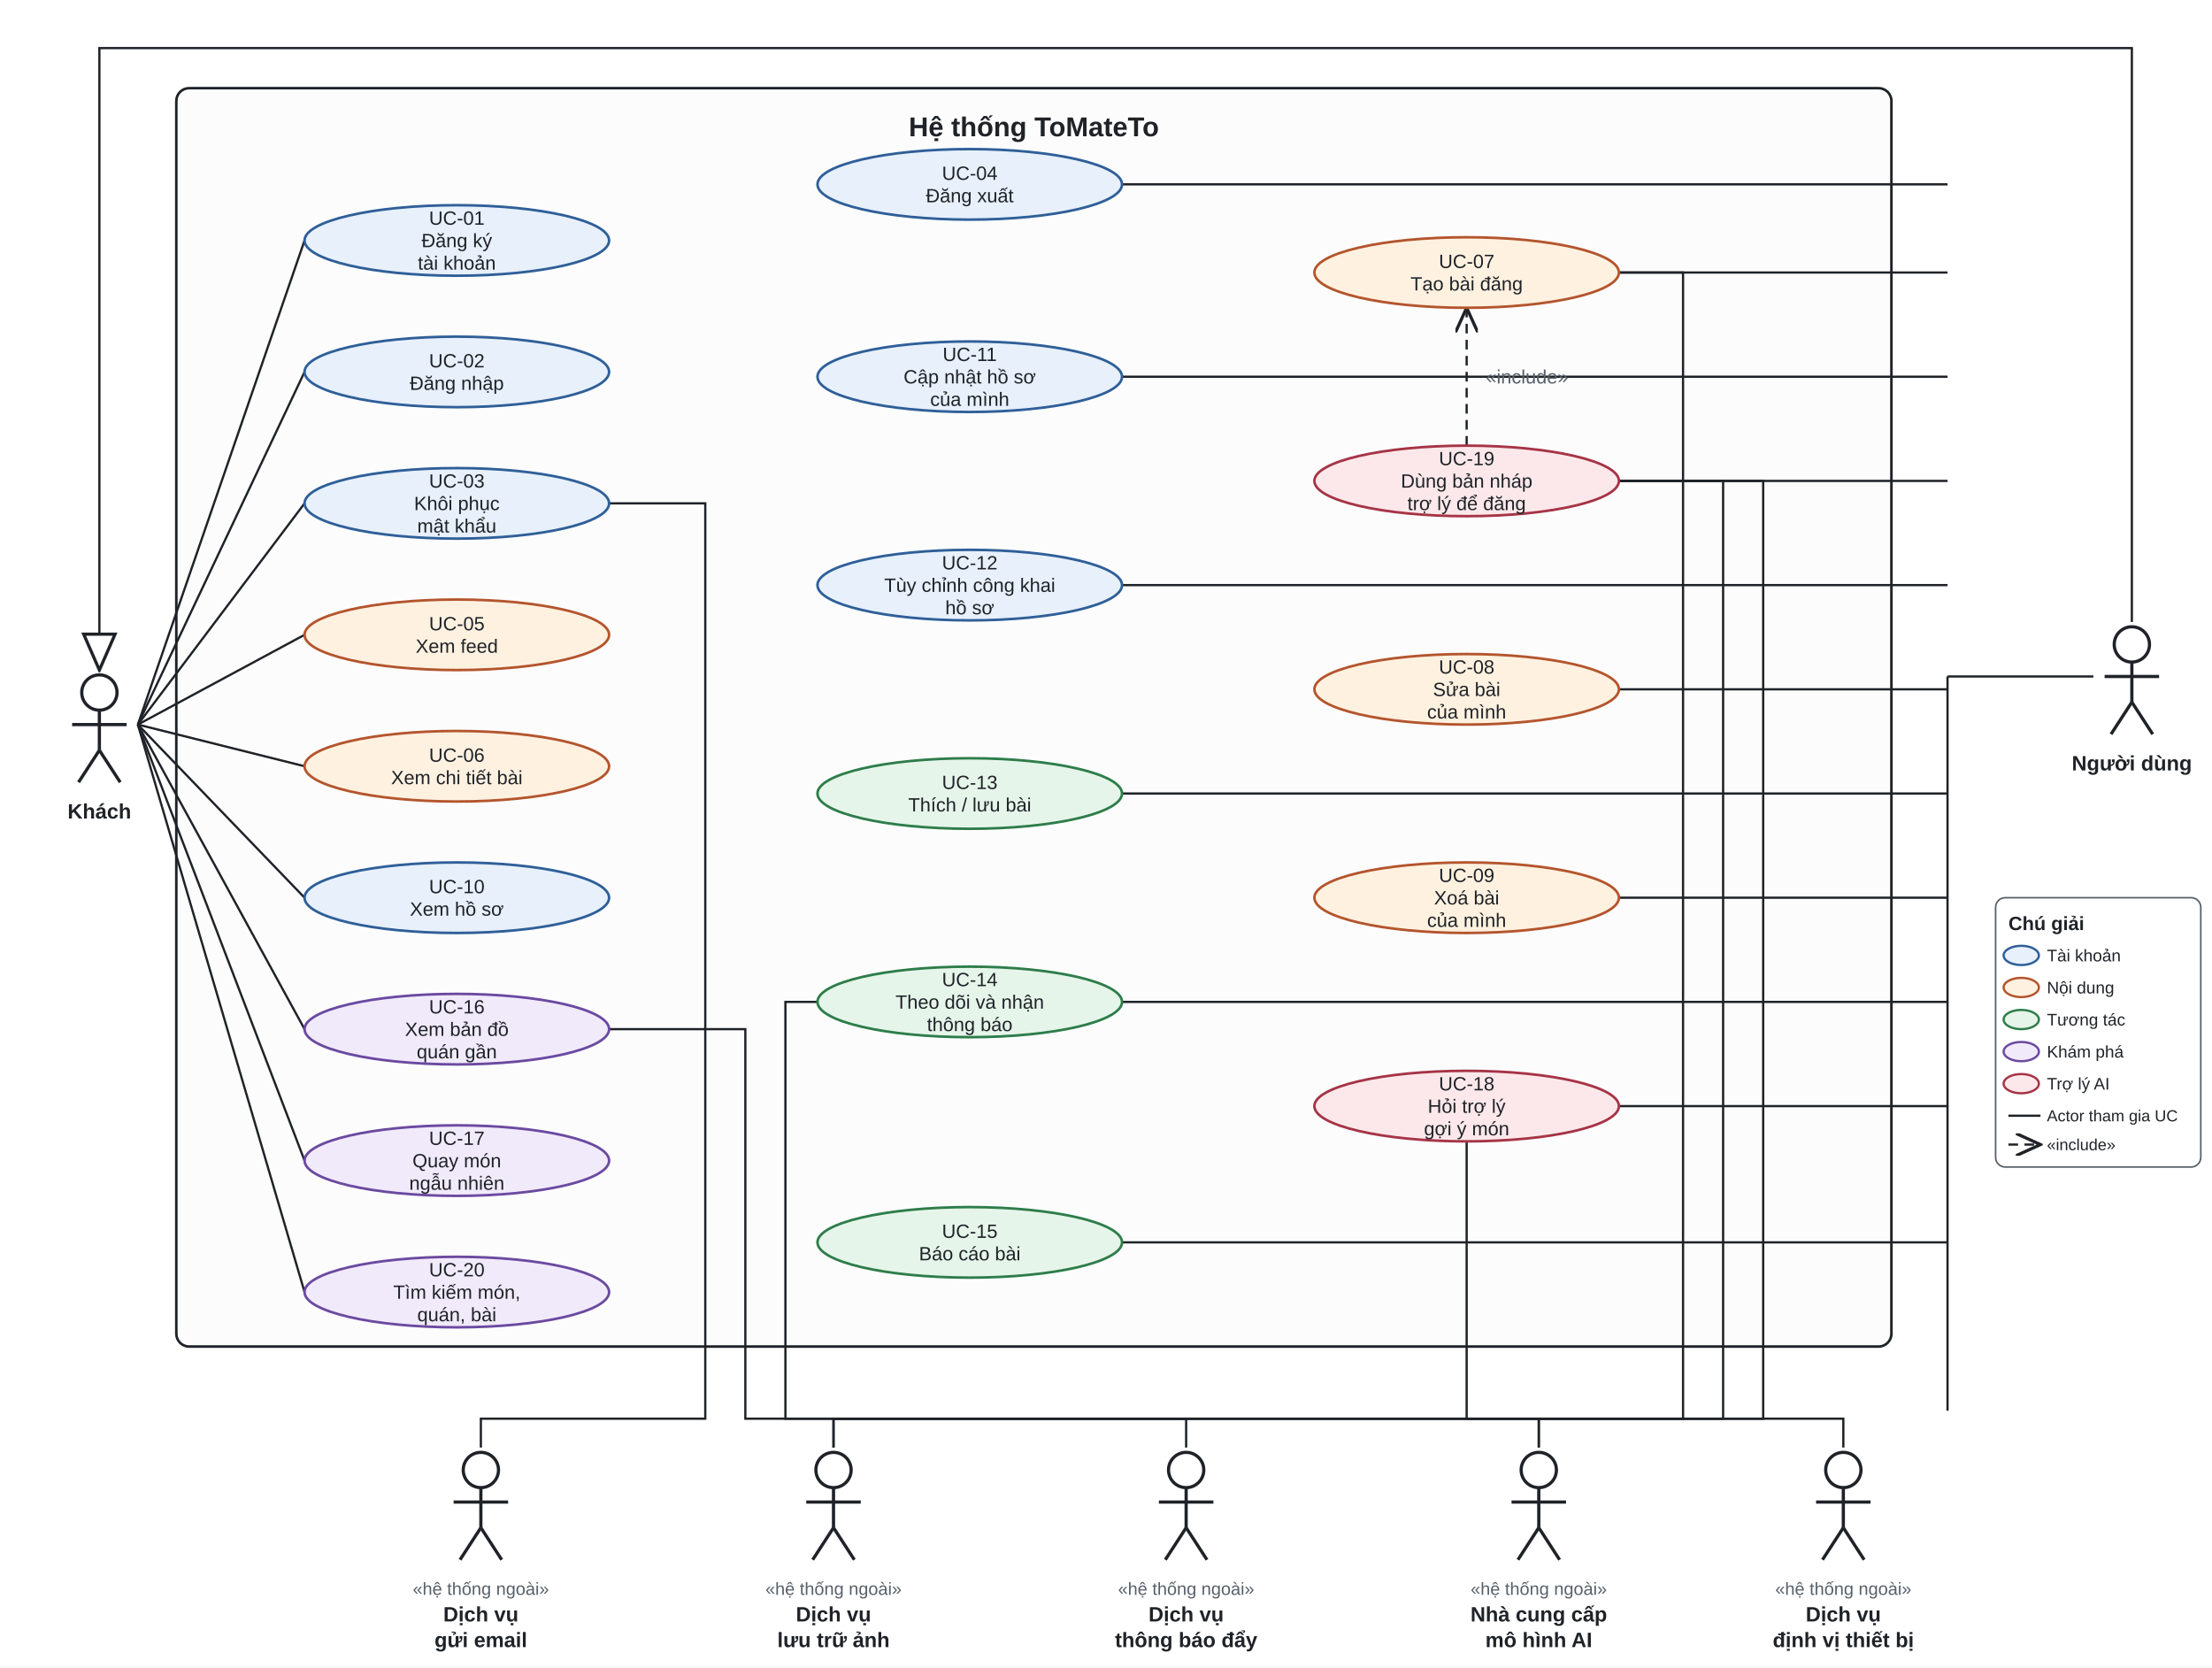
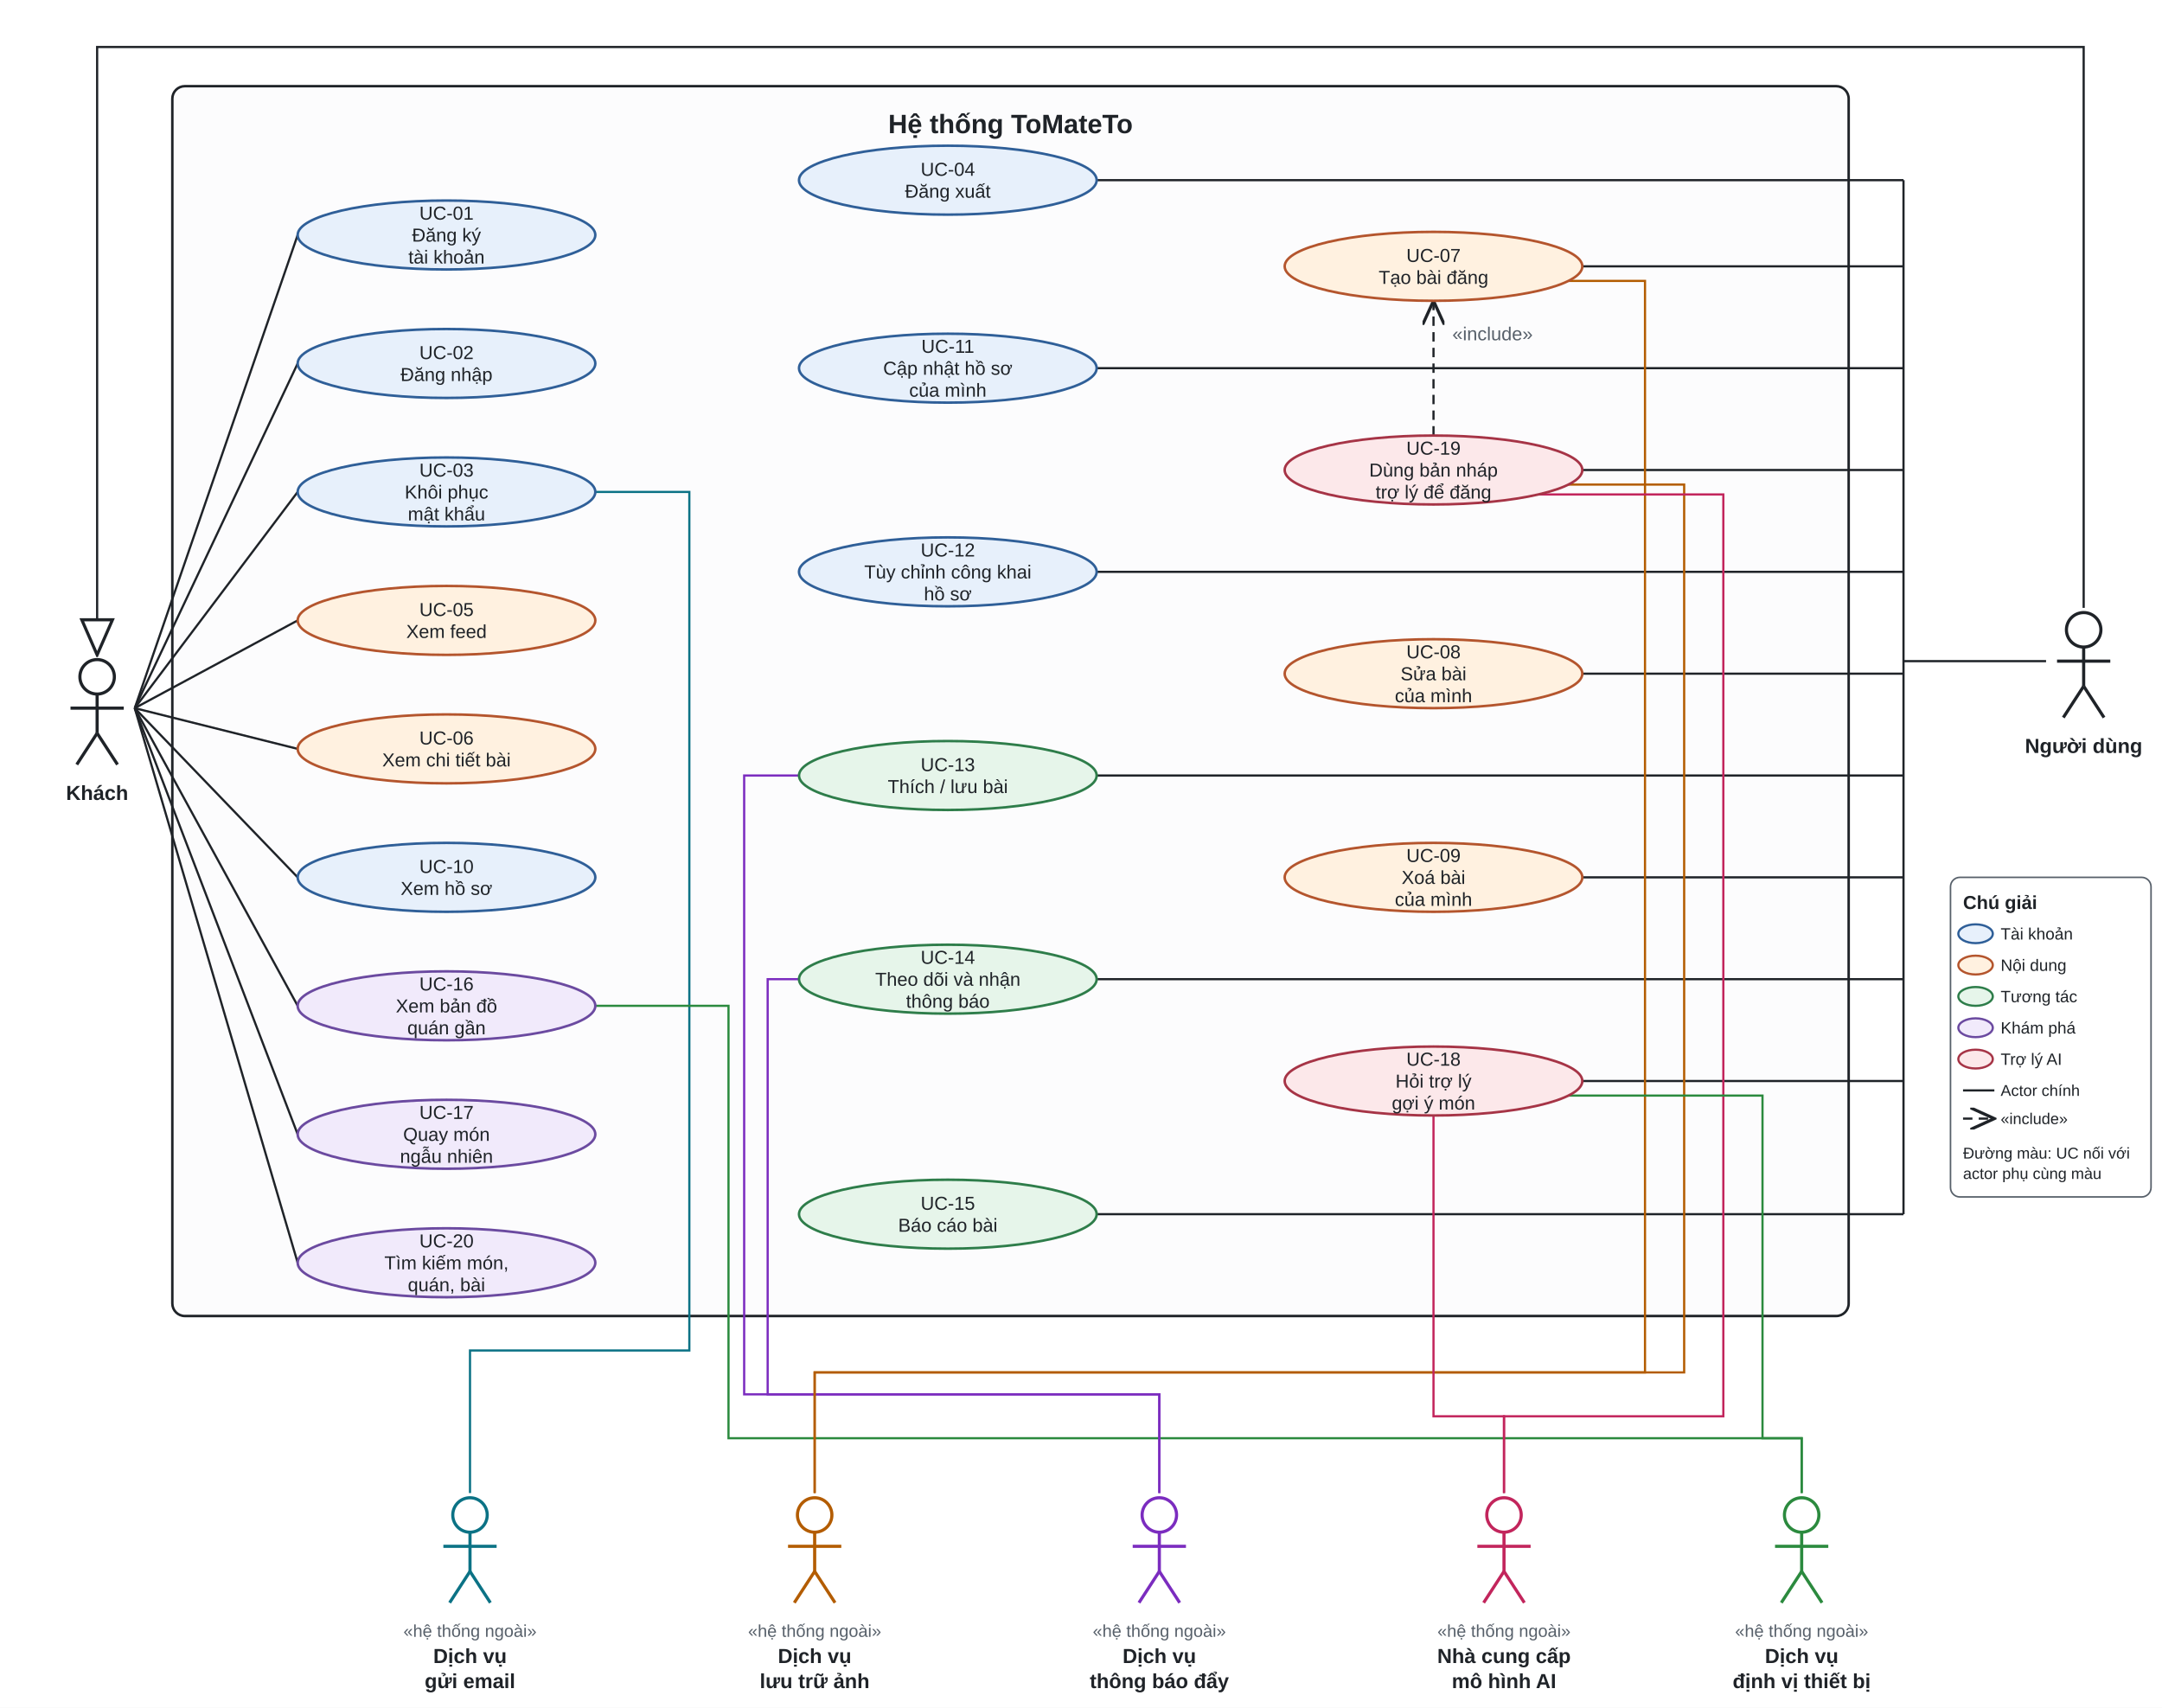
- <svg xmlns="http://www.w3.org/2000/svg" width="1380" height="1040" viewBox="0 0 1380 1040" font-family="Arial, Helvetica, sans-serif">
+ <svg xmlns="http://www.w3.org/2000/svg" width="1380" height="1090" viewBox="0 0 1380 1090" font-family="Arial, Helvetica, sans-serif">
  <defs>
    <marker id="open" markerWidth="12" markerHeight="10" refX="11" refY="5" orient="auto">
      <path d="M0,0 L11,5 L0,10" fill="none" stroke="#1F2328" stroke-width="1.4" />
    </marker>
    <marker id="tri" markerWidth="18" markerHeight="16" refX="17" refY="8" orient="auto">
      <path d="M1,1 L17,8 L1,15 Z" fill="#FFFFFF" stroke="#1F2328" stroke-width="1.4" />
    </marker>
  </defs>
-   <rect width="1380" height="1040" fill="#FFFFFF" />
+   <rect width="1380" height="1090" fill="#FFFFFF" />
  <rect x="110" y="55" width="1070" height="785" rx="8" fill="#FCFCFD" stroke="#1F2328" stroke-width="1.6" />
  <text x="645.0" y="85.0" font-size="17" font-weight="bold" fill="#1F2328" text-anchor="middle">Hệ thống ToMateTo</text>
  <polyline points="1330.0,388.0 1330.0,30.0 62.0,30.0 62.0,418.0" fill="none" stroke="#1F2328" stroke-width="1.4" marker-end="url(#tri)" />
  <line x1="86.0" y1="452.0" x2="190.0" y2="150.0" stroke="#1F2328" stroke-width="1.4" />
  <line x1="86.0" y1="452.0" x2="190.0" y2="232.0" stroke="#1F2328" stroke-width="1.4" />
  <line x1="86.0" y1="452.0" x2="190.0" y2="314.0" stroke="#1F2328" stroke-width="1.4" />
  <line x1="86.0" y1="452.0" x2="190.0" y2="396.0" stroke="#1F2328" stroke-width="1.4" />
  <line x1="86.0" y1="452.0" x2="190.0" y2="478.0" stroke="#1F2328" stroke-width="1.4" />
  <line x1="86.0" y1="452.0" x2="190.0" y2="560.0" stroke="#1F2328" stroke-width="1.4" />
  <line x1="86.0" y1="452.0" x2="190.0" y2="642.0" stroke="#1F2328" stroke-width="1.4" />
  <line x1="86.0" y1="452.0" x2="190.0" y2="724.0" stroke="#1F2328" stroke-width="1.4" />
  <line x1="86.0" y1="452.0" x2="190.0" y2="806.0" stroke="#1F2328" stroke-width="1.4" />
  <line x1="1306.0" y1="422.0" x2="1215.0" y2="422.0" stroke="#1F2328" stroke-width="1.4" />
-   <line x1="1215.0" y1="422.0" x2="1215.0" y2="880.0" stroke="#1F2328" stroke-width="1.4" />
+   <line x1="1215.0" y1="115.0" x2="1215.0" y2="775.0" stroke="#1F2328" stroke-width="1.4" />
  <polyline points="1215.0,115.0 700.0,115.0" fill="none" stroke="#1F2328" stroke-width="1.4" />
  <polyline points="1215.0,170.0 1010.0,170.0" fill="none" stroke="#1F2328" stroke-width="1.4" />
  <polyline points="1215.0,430.0 1010.0,430.0" fill="none" stroke="#1F2328" stroke-width="1.4" />
  <polyline points="1215.0,560.0 1010.0,560.0" fill="none" stroke="#1F2328" stroke-width="1.4" />
  <polyline points="1215.0,235.0 700.0,235.0" fill="none" stroke="#1F2328" stroke-width="1.4" />
  <polyline points="1215.0,365.0 700.0,365.0" fill="none" stroke="#1F2328" stroke-width="1.4" />
  <polyline points="1215.0,495.0 700.0,495.0" fill="none" stroke="#1F2328" stroke-width="1.4" />
  <polyline points="1215.0,625.0 700.0,625.0" fill="none" stroke="#1F2328" stroke-width="1.4" />
  <polyline points="1215.0,775.0 700.0,775.0" fill="none" stroke="#1F2328" stroke-width="1.4" />
  <polyline points="1215.0,690.0 1010.0,690.0" fill="none" stroke="#1F2328" stroke-width="1.4" />
  <polyline points="1215.0,300.0 1010.0,300.0" fill="none" stroke="#1F2328" stroke-width="1.4" />
-   <polyline points="380.0,314.0 440.0,314.0 440.0,885.0 300.0,885.0 300.0,903.0" fill="none" stroke="#1F2328" stroke-width="1.4" />
-   <polyline points="380.0,642.0 465.0,642.0 465.0,885.0 1150.0,885.0 1150.0,903.0" fill="none" stroke="#1F2328" stroke-width="1.4" />
-   <polyline points="510.0,625.0 490.0,625.0 490.0,885.0 740.0,885.0 740.0,903.0" fill="none" stroke="#1F2328" stroke-width="1.4" />
-   <polyline points="1010.0,170.0 1050.0,170.0 1050.0,885.0 520.0,885.0 520.0,903.0" fill="none" stroke="#1F2328" stroke-width="1.4" />
-   <polyline points="1010.0,300.0 1075.0,300.0 1075.0,885.0 520.0,885.0 520.0,903.0" fill="none" stroke="#1F2328" stroke-width="1.4" />
-   <polyline points="1010.0,300.0 1100.0,300.0 1100.0,885.0 960.0,885.0 960.0,903.0" fill="none" stroke="#1F2328" stroke-width="1.4" />
-   <polyline points="915.0,712.0 915.0,885.0 960.0,885.0 960.0,903.0" fill="none" stroke="#1F2328" stroke-width="1.4" />
+   <polyline points="380.0,314.0 440.0,314.0 440.0,862.0 300.0,862.0 300.0,953.0" fill="none" stroke="#0B7285" stroke-width="1.4" />
+   <polyline points="380.0,642.0 465.0,642.0 465.0,918.0 1150.0,918.0 1150.0,953.0" fill="none" stroke="#2B8A3E" stroke-width="1.4" />
+   <polyline points="510.0,495.0 475.0,495.0 475.0,890.0 740.0,890.0 740.0,953.0" fill="none" stroke="#7B2CBF" stroke-width="1.4" />
+   <polyline points="510.0,625.0 490.0,625.0 490.0,890.0 740.0,890.0 740.0,953.0" fill="none" stroke="#7B2CBF" stroke-width="1.4" />
+   <polyline points="1001.1,179.3 1050.0,179.3 1050.0,876.0 520.0,876.0 520.0,953.0" fill="none" stroke="#B35C00" stroke-width="1.4" />
+   <polyline points="1001.1,309.3 1075.0,309.3 1075.0,876.0 520.0,876.0 520.0,953.0" fill="none" stroke="#B35C00" stroke-width="1.4" />
+   <polyline points="982.2,315.6 1100.0,315.6 1100.0,904.0 960.0,904.0 960.0,953.0" fill="none" stroke="#C2255C" stroke-width="1.4" />
+   <polyline points="1001.1,699.3 1125.0,699.3 1125.0,918.0 1150.0,918.0 1150.0,953.0" fill="none" stroke="#2B8A3E" stroke-width="1.4" />
+   <polyline points="915.0,712.0 915.0,904.0 960.0,904.0 960.0,953.0" fill="none" stroke="#C2255C" stroke-width="1.4" />
  <line x1="915.0" y1="278.0" x2="915.0" y2="192.0" stroke="#1F2328" stroke-width="1.4" stroke-dasharray="6 4" marker-end="url(#open)" />
-   <text x="927" y="239.2" font-size="12" font-weight="normal" fill="#57606A" text-anchor="start">«include»</text>
+   <text x="927" y="217.2" font-size="12" font-weight="normal" fill="#57606A" text-anchor="start">«include»</text>
  <ellipse cx="285" cy="150" rx="95" ry="22" fill="#E7F0FB" stroke="#2F5F98" stroke-width="1.6" />
  <text x="285" y="140.2" font-size="12" font-weight="normal" fill="#1F2328" text-anchor="middle">UC-01</text>
  <text x="285" y="154.2" font-size="12" font-weight="normal" fill="#1F2328" text-anchor="middle">Đăng ký</text>
  <text x="285" y="168.2" font-size="12" font-weight="normal" fill="#1F2328" text-anchor="middle">tài khoản</text>
  <ellipse cx="285" cy="232" rx="95" ry="22" fill="#E7F0FB" stroke="#2F5F98" stroke-width="1.6" />
  <text x="285" y="229.2" font-size="12" font-weight="normal" fill="#1F2328" text-anchor="middle">UC-02</text>
  <text x="285" y="243.2" font-size="12" font-weight="normal" fill="#1F2328" text-anchor="middle">Đăng nhập</text>
  <ellipse cx="285" cy="314" rx="95" ry="22" fill="#E7F0FB" stroke="#2F5F98" stroke-width="1.6" />
  <text x="285" y="304.2" font-size="12" font-weight="normal" fill="#1F2328" text-anchor="middle">UC-03</text>
  <text x="285" y="318.2" font-size="12" font-weight="normal" fill="#1F2328" text-anchor="middle">Khôi phục</text>
  <text x="285" y="332.2" font-size="12" font-weight="normal" fill="#1F2328" text-anchor="middle">mật khẩu</text>
  <ellipse cx="285" cy="396" rx="95" ry="22" fill="#FFF1E0" stroke="#B4552D" stroke-width="1.6" />
  <text x="285" y="393.2" font-size="12" font-weight="normal" fill="#1F2328" text-anchor="middle">UC-05</text>
  <text x="285" y="407.2" font-size="12" font-weight="normal" fill="#1F2328" text-anchor="middle">Xem feed</text>
  <ellipse cx="285" cy="478" rx="95" ry="22" fill="#FFF1E0" stroke="#B4552D" stroke-width="1.6" />
  <text x="285" y="475.2" font-size="12" font-weight="normal" fill="#1F2328" text-anchor="middle">UC-06</text>
  <text x="285" y="489.2" font-size="12" font-weight="normal" fill="#1F2328" text-anchor="middle">Xem chi tiết bài</text>
  <ellipse cx="285" cy="560" rx="95" ry="22" fill="#E7F0FB" stroke="#2F5F98" stroke-width="1.6" />
  <text x="285" y="557.2" font-size="12" font-weight="normal" fill="#1F2328" text-anchor="middle">UC-10</text>
  <text x="285" y="571.2" font-size="12" font-weight="normal" fill="#1F2328" text-anchor="middle">Xem hồ sơ</text>
  <ellipse cx="285" cy="642" rx="95" ry="22" fill="#F1EAFB" stroke="#6B4AA0" stroke-width="1.6" />
  <text x="285" y="632.2" font-size="12" font-weight="normal" fill="#1F2328" text-anchor="middle">UC-16</text>
  <text x="285" y="646.2" font-size="12" font-weight="normal" fill="#1F2328" text-anchor="middle">Xem bản đồ</text>
  <text x="285" y="660.2" font-size="12" font-weight="normal" fill="#1F2328" text-anchor="middle">quán gần</text>
  <ellipse cx="285" cy="724" rx="95" ry="22" fill="#F1EAFB" stroke="#6B4AA0" stroke-width="1.6" />
  <text x="285" y="714.2" font-size="12" font-weight="normal" fill="#1F2328" text-anchor="middle">UC-17</text>
  <text x="285" y="728.2" font-size="12" font-weight="normal" fill="#1F2328" text-anchor="middle">Quay món</text>
  <text x="285" y="742.2" font-size="12" font-weight="normal" fill="#1F2328" text-anchor="middle">ngẫu nhiên</text>
  <ellipse cx="285" cy="806" rx="95" ry="22" fill="#F1EAFB" stroke="#6B4AA0" stroke-width="1.6" />
  <text x="285" y="796.2" font-size="12" font-weight="normal" fill="#1F2328" text-anchor="middle">UC-20</text>
  <text x="285" y="810.2" font-size="12" font-weight="normal" fill="#1F2328" text-anchor="middle">Tìm kiếm món,</text>
  <text x="285" y="824.2" font-size="12" font-weight="normal" fill="#1F2328" text-anchor="middle">quán, bài</text>
  <ellipse cx="605" cy="115" rx="95" ry="22" fill="#E7F0FB" stroke="#2F5F98" stroke-width="1.6" />
  <text x="605" y="112.2" font-size="12" font-weight="normal" fill="#1F2328" text-anchor="middle">UC-04</text>
  <text x="605" y="126.2" font-size="12" font-weight="normal" fill="#1F2328" text-anchor="middle">Đăng xuất</text>
  <ellipse cx="605" cy="235" rx="95" ry="22" fill="#E7F0FB" stroke="#2F5F98" stroke-width="1.6" />
  <text x="605" y="225.2" font-size="12" font-weight="normal" fill="#1F2328" text-anchor="middle">UC-11</text>
  <text x="605" y="239.2" font-size="12" font-weight="normal" fill="#1F2328" text-anchor="middle">Cập nhật hồ sơ</text>
  <text x="605" y="253.2" font-size="12" font-weight="normal" fill="#1F2328" text-anchor="middle">của mình</text>
  <ellipse cx="605" cy="365" rx="95" ry="22" fill="#E7F0FB" stroke="#2F5F98" stroke-width="1.6" />
  <text x="605" y="355.2" font-size="12" font-weight="normal" fill="#1F2328" text-anchor="middle">UC-12</text>
  <text x="605" y="369.2" font-size="12" font-weight="normal" fill="#1F2328" text-anchor="middle">Tùy chỉnh công khai</text>
  <text x="605" y="383.2" font-size="12" font-weight="normal" fill="#1F2328" text-anchor="middle">hồ sơ</text>
  <ellipse cx="605" cy="495" rx="95" ry="22" fill="#E6F5EA" stroke="#2E7D4A" stroke-width="1.6" />
  <text x="605" y="492.2" font-size="12" font-weight="normal" fill="#1F2328" text-anchor="middle">UC-13</text>
  <text x="605" y="506.2" font-size="12" font-weight="normal" fill="#1F2328" text-anchor="middle">Thích / lưu bài</text>
  <ellipse cx="605" cy="625" rx="95" ry="22" fill="#E6F5EA" stroke="#2E7D4A" stroke-width="1.6" />
  <text x="605" y="615.2" font-size="12" font-weight="normal" fill="#1F2328" text-anchor="middle">UC-14</text>
  <text x="605" y="629.2" font-size="12" font-weight="normal" fill="#1F2328" text-anchor="middle">Theo dõi và nhận</text>
  <text x="605" y="643.2" font-size="12" font-weight="normal" fill="#1F2328" text-anchor="middle">thông báo</text>
  <ellipse cx="605" cy="775" rx="95" ry="22" fill="#E6F5EA" stroke="#2E7D4A" stroke-width="1.6" />
  <text x="605" y="772.2" font-size="12" font-weight="normal" fill="#1F2328" text-anchor="middle">UC-15</text>
  <text x="605" y="786.2" font-size="12" font-weight="normal" fill="#1F2328" text-anchor="middle">Báo cáo bài</text>
  <ellipse cx="915" cy="170" rx="95" ry="22" fill="#FFF1E0" stroke="#B4552D" stroke-width="1.6" />
  <text x="915" y="167.2" font-size="12" font-weight="normal" fill="#1F2328" text-anchor="middle">UC-07</text>
  <text x="915" y="181.2" font-size="12" font-weight="normal" fill="#1F2328" text-anchor="middle">Tạo bài đăng</text>
  <ellipse cx="915" cy="300" rx="95" ry="22" fill="#FCE8EA" stroke="#A63446" stroke-width="1.6" />
  <text x="915" y="290.2" font-size="12" font-weight="normal" fill="#1F2328" text-anchor="middle">UC-19</text>
  <text x="915" y="304.2" font-size="12" font-weight="normal" fill="#1F2328" text-anchor="middle">Dùng bản nháp</text>
  <text x="915" y="318.2" font-size="12" font-weight="normal" fill="#1F2328" text-anchor="middle">trợ lý để đăng</text>
  <ellipse cx="915" cy="430" rx="95" ry="22" fill="#FFF1E0" stroke="#B4552D" stroke-width="1.6" />
  <text x="915" y="420.2" font-size="12" font-weight="normal" fill="#1F2328" text-anchor="middle">UC-08</text>
  <text x="915" y="434.2" font-size="12" font-weight="normal" fill="#1F2328" text-anchor="middle">Sửa bài</text>
  <text x="915" y="448.2" font-size="12" font-weight="normal" fill="#1F2328" text-anchor="middle">của mình</text>
  <ellipse cx="915" cy="560" rx="95" ry="22" fill="#FFF1E0" stroke="#B4552D" stroke-width="1.6" />
  <text x="915" y="550.2" font-size="12" font-weight="normal" fill="#1F2328" text-anchor="middle">UC-09</text>
  <text x="915" y="564.2" font-size="12" font-weight="normal" fill="#1F2328" text-anchor="middle">Xoá bài</text>
  <text x="915" y="578.2" font-size="12" font-weight="normal" fill="#1F2328" text-anchor="middle">của mình</text>
  <ellipse cx="915" cy="690" rx="95" ry="22" fill="#FCE8EA" stroke="#A63446" stroke-width="1.6" />
  <text x="915" y="680.2" font-size="12" font-weight="normal" fill="#1F2328" text-anchor="middle">UC-18</text>
  <text x="915" y="694.2" font-size="12" font-weight="normal" fill="#1F2328" text-anchor="middle">Hỏi trợ lý</text>
  <text x="915" y="708.2" font-size="12" font-weight="normal" fill="#1F2328" text-anchor="middle">gợi ý món</text>
  <g stroke="#1F2328" stroke-width="2" fill="#FFFFFF">
    <circle cx="62" cy="432" r="11" />
    <line x1="62" y1="443" x2="62" y2="468" />
    <line x1="45" y1="452" x2="79" y2="452" />
    <line x1="62" y1="468" x2="49" y2="488" />
    <line x1="62" y1="468" x2="75" y2="488" />
  </g>
  <text x="62" y="510.6" font-size="13" font-weight="bold" fill="#1F2328" text-anchor="middle">Khách</text>
  <g stroke="#1F2328" stroke-width="2" fill="#FFFFFF">
    <circle cx="1330" cy="402" r="11" />
    <line x1="1330" y1="413" x2="1330" y2="438" />
    <line x1="1313" y1="422" x2="1347" y2="422" />
    <line x1="1330" y1="438" x2="1317" y2="458" />
    <line x1="1330" y1="438" x2="1343" y2="458" />
  </g>
  <text x="1330" y="480.6" font-size="13" font-weight="bold" fill="#1F2328" text-anchor="middle">Người dùng</text>
-   <g stroke="#1F2328" stroke-width="2" fill="#FFFFFF">
-     <circle cx="300" cy="917" r="11" />
-     <line x1="300" y1="928" x2="300" y2="953" />
-     <line x1="283" y1="937" x2="317" y2="937" />
-     <line x1="300" y1="953" x2="287" y2="973" />
-     <line x1="300" y1="953" x2="313" y2="973" />
-   </g>
-   <text x="300" y="994.9" font-size="11" font-weight="normal" fill="#57606A" text-anchor="middle">«hệ thống ngoài»</text>
-   <text x="300" y="1011.5" font-size="13" font-weight="bold" fill="#1F2328" text-anchor="middle">Dịch vụ</text>
-   <text x="300" y="1027.5" font-size="13" font-weight="bold" fill="#1F2328" text-anchor="middle">gửi email</text>
-   <g stroke="#1F2328" stroke-width="2" fill="#FFFFFF">
-     <circle cx="520" cy="917" r="11" />
-     <line x1="520" y1="928" x2="520" y2="953" />
-     <line x1="503" y1="937" x2="537" y2="937" />
-     <line x1="520" y1="953" x2="507" y2="973" />
-     <line x1="520" y1="953" x2="533" y2="973" />
-   </g>
-   <text x="520" y="994.9" font-size="11" font-weight="normal" fill="#57606A" text-anchor="middle">«hệ thống ngoài»</text>
-   <text x="520" y="1011.5" font-size="13" font-weight="bold" fill="#1F2328" text-anchor="middle">Dịch vụ</text>
-   <text x="520" y="1027.5" font-size="13" font-weight="bold" fill="#1F2328" text-anchor="middle">lưu trữ ảnh</text>
-   <g stroke="#1F2328" stroke-width="2" fill="#FFFFFF">
-     <circle cx="740" cy="917" r="11" />
-     <line x1="740" y1="928" x2="740" y2="953" />
-     <line x1="723" y1="937" x2="757" y2="937" />
-     <line x1="740" y1="953" x2="727" y2="973" />
-     <line x1="740" y1="953" x2="753" y2="973" />
-   </g>
-   <text x="740" y="994.9" font-size="11" font-weight="normal" fill="#57606A" text-anchor="middle">«hệ thống ngoài»</text>
-   <text x="740" y="1011.5" font-size="13" font-weight="bold" fill="#1F2328" text-anchor="middle">Dịch vụ</text>
-   <text x="740" y="1027.5" font-size="13" font-weight="bold" fill="#1F2328" text-anchor="middle">thông báo đẩy</text>
-   <g stroke="#1F2328" stroke-width="2" fill="#FFFFFF">
-     <circle cx="960" cy="917" r="11" />
-     <line x1="960" y1="928" x2="960" y2="953" />
-     <line x1="943" y1="937" x2="977" y2="937" />
-     <line x1="960" y1="953" x2="947" y2="973" />
-     <line x1="960" y1="953" x2="973" y2="973" />
-   </g>
-   <text x="960" y="994.9" font-size="11" font-weight="normal" fill="#57606A" text-anchor="middle">«hệ thống ngoài»</text>
-   <text x="960" y="1011.5" font-size="13" font-weight="bold" fill="#1F2328" text-anchor="middle">Nhà cung cấp</text>
-   <text x="960" y="1027.5" font-size="13" font-weight="bold" fill="#1F2328" text-anchor="middle">mô hình AI</text>
-   <g stroke="#1F2328" stroke-width="2" fill="#FFFFFF">
-     <circle cx="1150" cy="917" r="11" />
-     <line x1="1150" y1="928" x2="1150" y2="953" />
-     <line x1="1133" y1="937" x2="1167" y2="937" />
-     <line x1="1150" y1="953" x2="1137" y2="973" />
-     <line x1="1150" y1="953" x2="1163" y2="973" />
-   </g>
-   <text x="1150" y="994.9" font-size="11" font-weight="normal" fill="#57606A" text-anchor="middle">«hệ thống ngoài»</text>
-   <text x="1150" y="1011.5" font-size="13" font-weight="bold" fill="#1F2328" text-anchor="middle">Dịch vụ</text>
-   <text x="1150" y="1027.5" font-size="13" font-weight="bold" fill="#1F2328" text-anchor="middle">định vị thiết bị</text>
-   <rect x="1245" y="560" width="128" height="168" rx="6" fill="#FFFFFF" stroke="#57606A" />
+   <g stroke="#0B7285" stroke-width="2" fill="#FFFFFF">
+     <circle cx="300" cy="967" r="11" />
+     <line x1="300" y1="978" x2="300" y2="1003" />
+     <line x1="283" y1="987" x2="317" y2="987" />
+     <line x1="300" y1="1003" x2="287" y2="1023" />
+     <line x1="300" y1="1003" x2="313" y2="1023" />
+   </g>
+   <text x="300" y="1044.8" font-size="11" font-weight="normal" fill="#57606A" text-anchor="middle">«hệ thống ngoài»</text>
+   <text x="300" y="1061.5" font-size="13" font-weight="bold" fill="#1F2328" text-anchor="middle">Dịch vụ</text>
+   <text x="300" y="1077.5" font-size="13" font-weight="bold" fill="#1F2328" text-anchor="middle">gửi email</text>
+   <g stroke="#B35C00" stroke-width="2" fill="#FFFFFF">
+     <circle cx="520" cy="967" r="11" />
+     <line x1="520" y1="978" x2="520" y2="1003" />
+     <line x1="503" y1="987" x2="537" y2="987" />
+     <line x1="520" y1="1003" x2="507" y2="1023" />
+     <line x1="520" y1="1003" x2="533" y2="1023" />
+   </g>
+   <text x="520" y="1044.8" font-size="11" font-weight="normal" fill="#57606A" text-anchor="middle">«hệ thống ngoài»</text>
+   <text x="520" y="1061.5" font-size="13" font-weight="bold" fill="#1F2328" text-anchor="middle">Dịch vụ</text>
+   <text x="520" y="1077.5" font-size="13" font-weight="bold" fill="#1F2328" text-anchor="middle">lưu trữ ảnh</text>
+   <g stroke="#7B2CBF" stroke-width="2" fill="#FFFFFF">
+     <circle cx="740" cy="967" r="11" />
+     <line x1="740" y1="978" x2="740" y2="1003" />
+     <line x1="723" y1="987" x2="757" y2="987" />
+     <line x1="740" y1="1003" x2="727" y2="1023" />
+     <line x1="740" y1="1003" x2="753" y2="1023" />
+   </g>
+   <text x="740" y="1044.8" font-size="11" font-weight="normal" fill="#57606A" text-anchor="middle">«hệ thống ngoài»</text>
+   <text x="740" y="1061.5" font-size="13" font-weight="bold" fill="#1F2328" text-anchor="middle">Dịch vụ</text>
+   <text x="740" y="1077.5" font-size="13" font-weight="bold" fill="#1F2328" text-anchor="middle">thông báo đẩy</text>
+   <g stroke="#C2255C" stroke-width="2" fill="#FFFFFF">
+     <circle cx="960" cy="967" r="11" />
+     <line x1="960" y1="978" x2="960" y2="1003" />
+     <line x1="943" y1="987" x2="977" y2="987" />
+     <line x1="960" y1="1003" x2="947" y2="1023" />
+     <line x1="960" y1="1003" x2="973" y2="1023" />
+   </g>
+   <text x="960" y="1044.8" font-size="11" font-weight="normal" fill="#57606A" text-anchor="middle">«hệ thống ngoài»</text>
+   <text x="960" y="1061.5" font-size="13" font-weight="bold" fill="#1F2328" text-anchor="middle">Nhà cung cấp</text>
+   <text x="960" y="1077.5" font-size="13" font-weight="bold" fill="#1F2328" text-anchor="middle">mô hình AI</text>
+   <g stroke="#2B8A3E" stroke-width="2" fill="#FFFFFF">
+     <circle cx="1150" cy="967" r="11" />
+     <line x1="1150" y1="978" x2="1150" y2="1003" />
+     <line x1="1133" y1="987" x2="1167" y2="987" />
+     <line x1="1150" y1="1003" x2="1137" y2="1023" />
+     <line x1="1150" y1="1003" x2="1163" y2="1023" />
+   </g>
+   <text x="1150" y="1044.8" font-size="11" font-weight="normal" fill="#57606A" text-anchor="middle">«hệ thống ngoài»</text>
+   <text x="1150" y="1061.5" font-size="13" font-weight="bold" fill="#1F2328" text-anchor="middle">Dịch vụ</text>
+   <text x="1150" y="1077.5" font-size="13" font-weight="bold" fill="#1F2328" text-anchor="middle">định vị thiết bị</text>
+   <rect x="1245" y="560" width="128" height="204" rx="6" fill="#FFFFFF" stroke="#57606A" />
  <text x="1253" y="580.2" font-size="12" font-weight="bold" fill="#1F2328" text-anchor="start">Chú giải</text>
  <ellipse cx="1261" cy="596" rx="11" ry="6" fill="#E7F0FB" stroke="#2F5F98" stroke-width="1.4" />
  <text x="1277" y="599.7" font-size="10.5" font-weight="normal" fill="#1F2328" text-anchor="start">Tài khoản</text>
  <ellipse cx="1261" cy="616" rx="11" ry="6" fill="#FFF1E0" stroke="#B4552D" stroke-width="1.4" />
  <text x="1277" y="619.7" font-size="10.5" font-weight="normal" fill="#1F2328" text-anchor="start">Nội dung</text>
  <ellipse cx="1261" cy="636" rx="11" ry="6" fill="#E6F5EA" stroke="#2E7D4A" stroke-width="1.4" />
  <text x="1277" y="639.7" font-size="10.5" font-weight="normal" fill="#1F2328" text-anchor="start">Tương tác</text>
  <ellipse cx="1261" cy="656" rx="11" ry="6" fill="#F1EAFB" stroke="#6B4AA0" stroke-width="1.4" />
  <text x="1277" y="659.7" font-size="10.5" font-weight="normal" fill="#1F2328" text-anchor="start">Khám phá</text>
  <ellipse cx="1261" cy="676" rx="11" ry="6" fill="#FCE8EA" stroke="#A63446" stroke-width="1.4" />
  <text x="1277" y="679.7" font-size="10.5" font-weight="normal" fill="#1F2328" text-anchor="start">Trợ lý AI</text>
  <line x1="1253.0" y1="696.0" x2="1273.0" y2="696.0" stroke="#1F2328" stroke-width="1.4" />
-   <text x="1277" y="699.5" font-size="10" font-weight="normal" fill="#1F2328" text-anchor="start">Actor tham gia UC</text>
+   <text x="1277" y="699.5" font-size="10" font-weight="normal" fill="#1F2328" text-anchor="start">Actor chính</text>
  <line x1="1253.0" y1="714.0" x2="1273.0" y2="714.0" stroke="#1F2328" stroke-width="1.4" stroke-dasharray="6 4" marker-end="url(#open)" />
  <text x="1277" y="717.5" font-size="10" font-weight="normal" fill="#1F2328" text-anchor="start">«include»</text>
+   <text x="1253" y="739.5" font-size="10" font-weight="normal" fill="#1F2328" text-anchor="start">Đường màu: UC nối với</text>
+   <text x="1253" y="752.5" font-size="10" font-weight="normal" fill="#1F2328" text-anchor="start">actor phụ cùng màu</text>
</svg>
